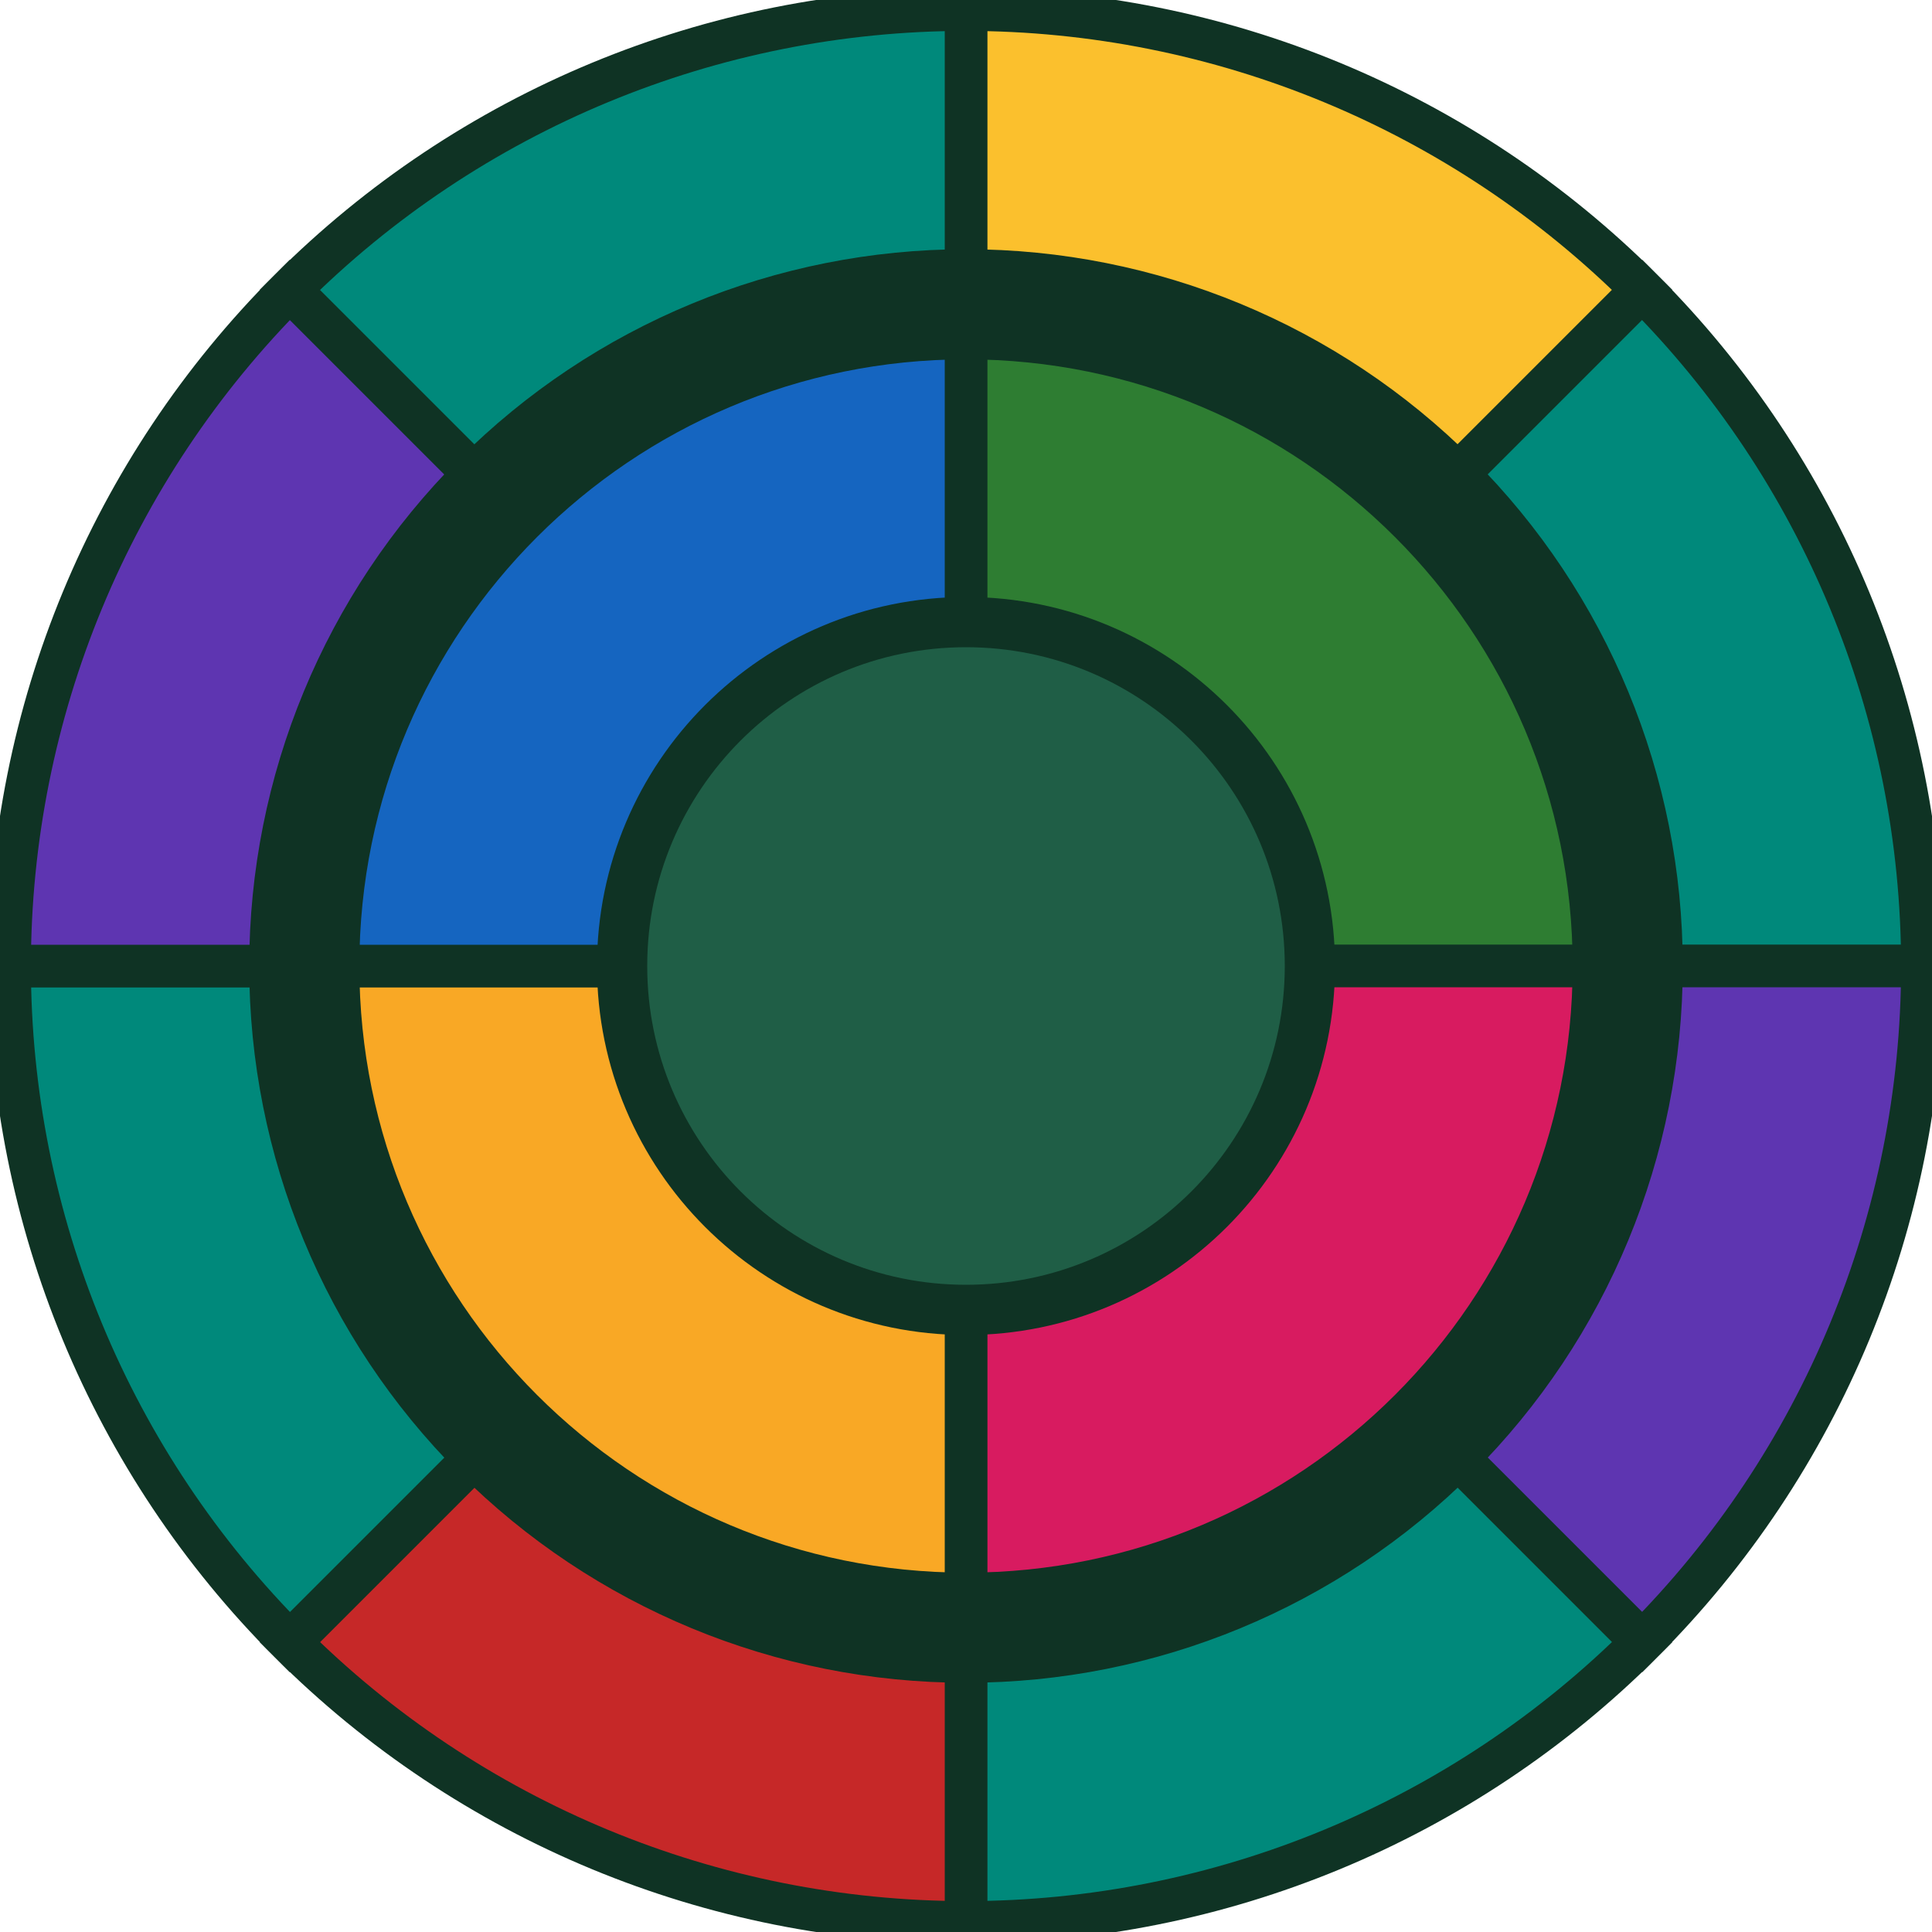
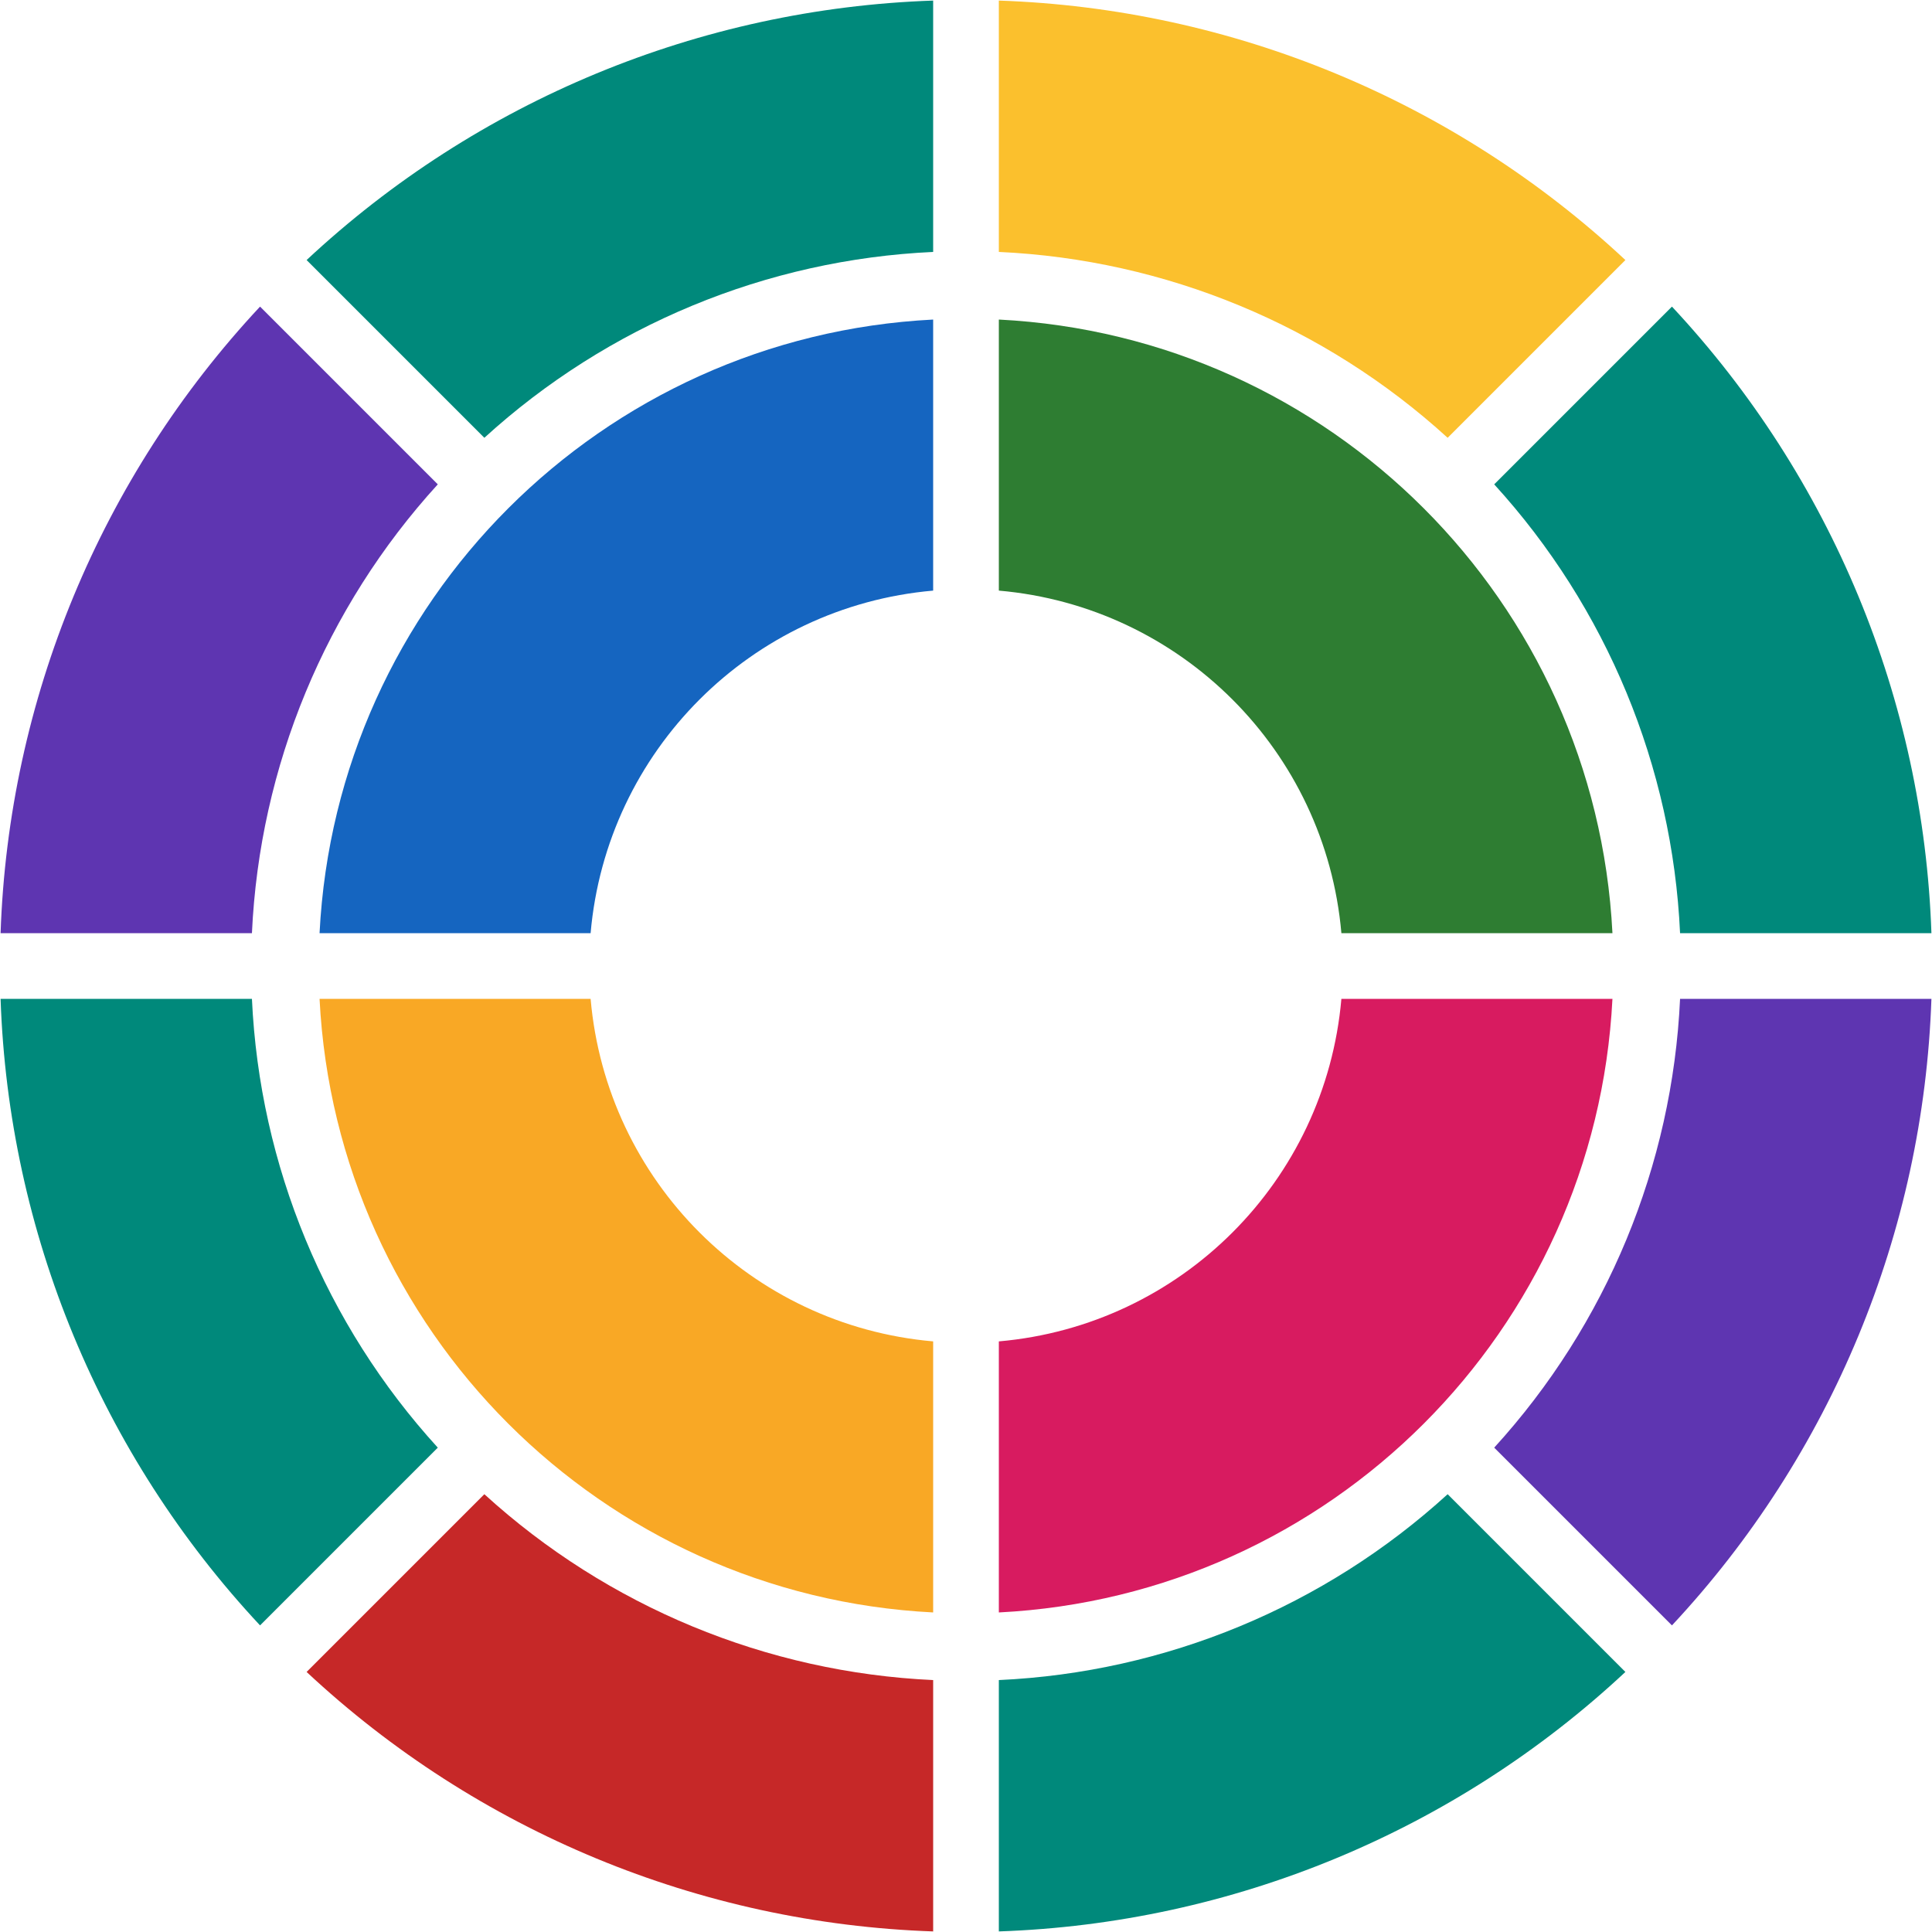
<svg xmlns="http://www.w3.org/2000/svg" viewBox="0 0 1000 1000">
-   <circle cx="500" cy="500" r="500" fill="#0f3324" />
-   <g stroke="#0f3324" stroke-width="22">
-     <path d="M500.0 5.0A495 495 0 0 1 850.0 150.0L754.6 245.4A360 360 0 0 0 500.0 140.0Z" fill="#fbc02d" />
-     <path d="M850.0 150.0A495 495 0 0 1 995.0 500.0L860.0 500.0A360 360 0 0 0 754.6 245.4Z" fill="#00897b" />
-     <path d="M995.0 500.0A495 495 0 0 1 850.0 850.0L754.6 754.6A360 360 0 0 0 860.0 500.0Z" fill="#5e35b1" />
-     <path d="M850.0 850.0A495 495 0 0 1 500.0 995.0L500.0 860.0A360 360 0 0 0 754.6 754.6Z" fill="#00897b" />
-     <path d="M500.0 995.0A495 495 0 0 1 150.0 850.0L245.4 754.6A360 360 0 0 0 500.0 860.0Z" fill="#c62828" />
-     <path d="M150.0 850.0A495 495 0 0 1 5.0 500.0L140.0 500.0A360 360 0 0 0 245.4 754.6Z" fill="#00897b" />
-     <path d="M5.0 500.0A495 495 0 0 1 150.0 150.0L245.4 245.4A360 360 0 0 0 140.0 500.0Z" fill="#5e35b1" />
-     <path d="M150.0 150.0A495 495 0 0 1 500.0 5.0L500.0 140.0A360 360 0 0 0 245.4 245.4Z" fill="#00897b" />
-     <path d="M500.0 175.0A325 325 0 0 1 825.0 500.0L680.0 500.0A180 180 0 0 0 500.0 320.0Z" fill="#2e7d32" />
-     <path d="M825.0 500.0A325 325 0 0 1 500.0 825.0L500.0 680.0A180 180 0 0 0 680.0 500.0Z" fill="#d81b60" />
-     <path d="M500.0 825.0A325 325 0 0 1 175.0 500.0L320.0 500.0A180 180 0 0 0 500.0 680.0Z" fill="#f9a825" />
-     <path d="M175.0 500.0A325 325 0 0 1 500.0 175.0L500.0 320.0A180 180 0 0 0 320.0 500.0Z" fill="#1565c0" />
-   </g>
-   <circle cx="500" cy="500" r="165" fill="#1f5e46" />
+   <path d="M517.0 0.3A500 500 0 0 1 841.3 134.6L749.3 226.6A370 370 0 0 0 517.0 130.4Z" fill="#fbc02d" />
+   <path d="M865.4 158.7A500 500 0 0 1 999.7 483.0L869.6 483.0A370 370 0 0 0 773.4 250.7Z" fill="#00897b" />
+   <path d="M999.7 517.0A500 500 0 0 1 865.4 841.3L773.4 749.3A370 370 0 0 0 869.6 517.0Z" fill="#5e35b1" />
+   <path d="M841.3 865.4A500 500 0 0 1 517.0 999.7L517.0 869.6A370 370 0 0 0 749.3 773.4Z" fill="#00897b" />
+   <path d="M483.0 999.7A500 500 0 0 1 158.7 865.4L250.7 773.4A370 370 0 0 0 483.0 869.6Z" fill="#c62828" />
+   <path d="M134.6 841.3A500 500 0 0 1 0.3 517.0L130.4 517.0A370 370 0 0 0 226.6 749.3Z" fill="#00897b" />
+   <path d="M0.3 483.0A500 500 0 0 1 134.6 158.7L226.6 250.7A370 370 0 0 0 130.4 483.0Z" fill="#5e35b1" />
+   <path d="M158.7 134.6A500 500 0 0 1 483.0 0.3L483.0 130.4A370 370 0 0 0 250.7 226.6Z" fill="#00897b" />
+   <path d="M517.0 165.4A335 335 0 0 1 834.6 483.0L694.3 483.0A195 195 0 0 0 517.0 305.7Z" fill="#2e7d32" />
+   <path d="M834.6 517.0A335 335 0 0 1 517.0 834.6L517.0 694.3A195 195 0 0 0 694.3 517.0Z" fill="#d81b60" />
+   <path d="M483.0 834.6A335 335 0 0 1 165.4 517.0L305.7 517.0A195 195 0 0 0 483.0 694.3Z" fill="#f9a825" />
+   <path d="M165.4 483.0A335 335 0 0 1 483.0 165.4L483.0 305.7A195 195 0 0 0 305.7 483.0Z" fill="#1565c0" />
</svg>
